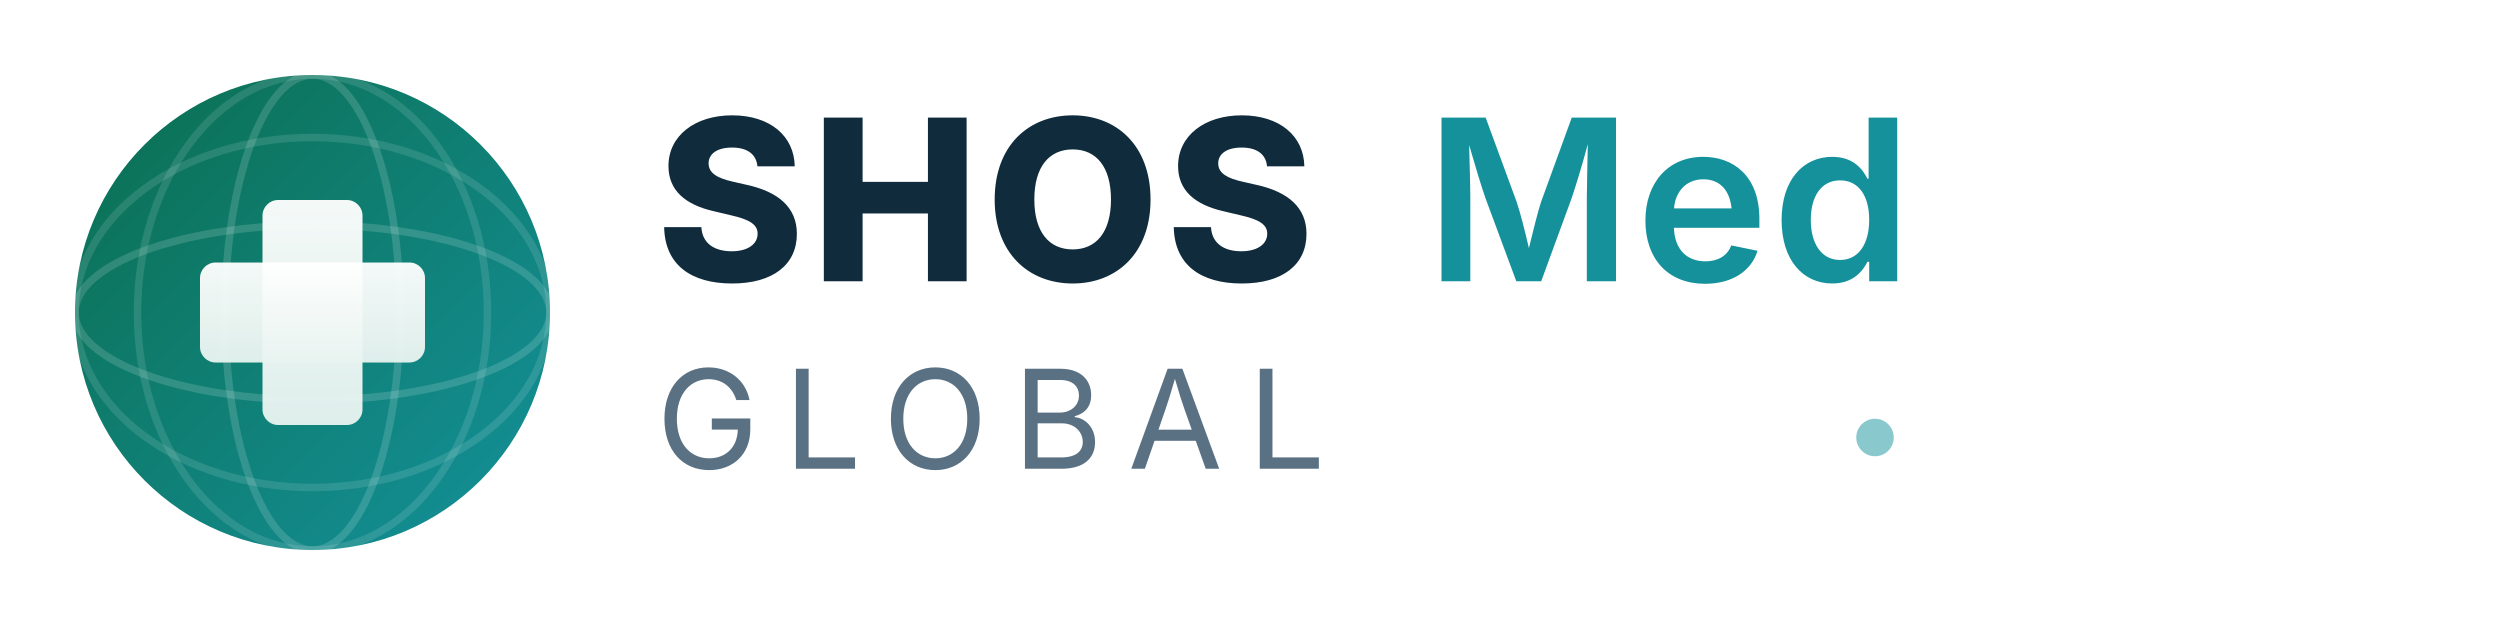
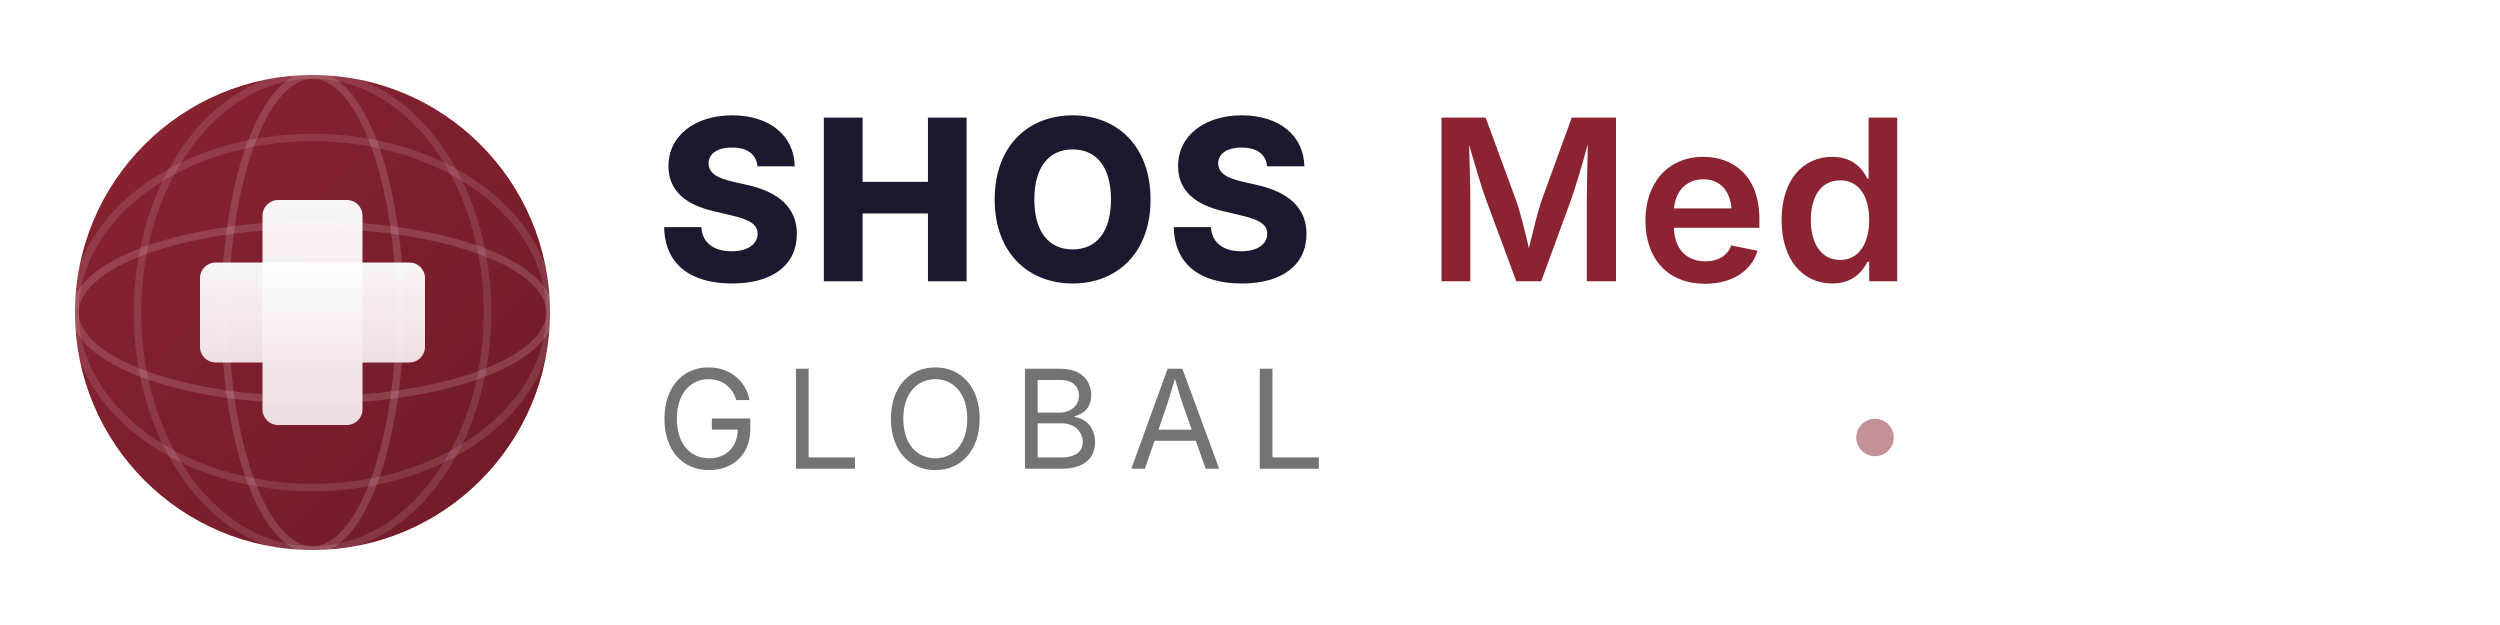
<svg xmlns="http://www.w3.org/2000/svg" viewBox="0 0 400 100">
  <defs>
    <linearGradient id="globeGrad" x1="0%" y1="0%" x2="100%" y2="100%">
-       <stop offset="0%" style="stop-color:#0B6E4F;stop-opacity:1" />
-       <stop offset="100%" style="stop-color:#14919B;stop-opacity:1" />
+       <stop offset="0%" style="stop-color:#8B2332;stop-opacity:1" />
+       <stop offset="100%" style="stop-color:#6E1B28;stop-opacity:1" />
    </linearGradient>
    <linearGradient id="crossGrad" x1="0%" y1="0%" x2="0%" y2="100%">
      <stop offset="0%" style="stop-color:#ffffff;stop-opacity:1" />
-       <stop offset="100%" style="stop-color:#e8f4f0;stop-opacity:1" />
+       <stop offset="100%" style="stop-color:#f5e8ea;stop-opacity:1" />
    </linearGradient>
  </defs>
  <circle cx="50" cy="50" r="38" fill="url(#globeGrad)" />
  <ellipse cx="50" cy="50" rx="38" ry="14" fill="none" stroke="rgba(255,255,255,0.15)" stroke-width="1.2" />
  <ellipse cx="50" cy="50" rx="38" ry="28" fill="none" stroke="rgba(255,255,255,0.12)" stroke-width="1.2" />
  <ellipse cx="50" cy="50" rx="14" ry="38" fill="none" stroke="rgba(255,255,255,0.15)" stroke-width="1.2" />
  <ellipse cx="50" cy="50" rx="28" ry="38" fill="none" stroke="rgba(255,255,255,0.12)" stroke-width="1.2" />
  <rect x="42" y="32" width="16" height="36" rx="2.5" fill="url(#crossGrad)" opacity="0.95" />
  <rect x="32" y="42" width="36" height="16" rx="2.5" fill="url(#crossGrad)" opacity="0.95" />
-   <text x="105" y="45" font-family="'Inter', 'Segoe UI', Helvetica, Arial, sans-serif" font-weight="800" font-size="36" fill="#0F2B3C" letter-spacing="1">SHOS</text>
-   <text x="228" y="45" font-family="'Inter', 'Segoe UI', Helvetica, Arial, sans-serif" font-weight="600" font-size="36" fill="#14919B" letter-spacing="0.5">Med</text>
-   <text x="105" y="75" font-family="'Inter', 'Segoe UI', Helvetica, Arial, sans-serif" font-weight="400" font-size="22" fill="#5A7184" letter-spacing="4">GLOBAL</text>
-   <circle cx="300" cy="70" r="3" fill="#14919B" opacity="0.5" />
+   <text x="105" y="45" font-family="'Inter', 'Segoe UI', Helvetica, Arial, sans-serif" font-weight="800" font-size="36" fill="#1A1A2E" letter-spacing="1">SHOS</text>
+   <text x="228" y="45" font-family="'Inter', 'Segoe UI', Helvetica, Arial, sans-serif" font-weight="600" font-size="36" fill="#8B2332" letter-spacing="0.5">Med</text>
+   <text x="105" y="75" font-family="'Inter', 'Segoe UI', Helvetica, Arial, sans-serif" font-weight="400" font-size="22" fill="#737373" letter-spacing="4">GLOBAL</text>
+   <circle cx="300" cy="70" r="3" fill="#8B2332" opacity="0.5" />
</svg>
